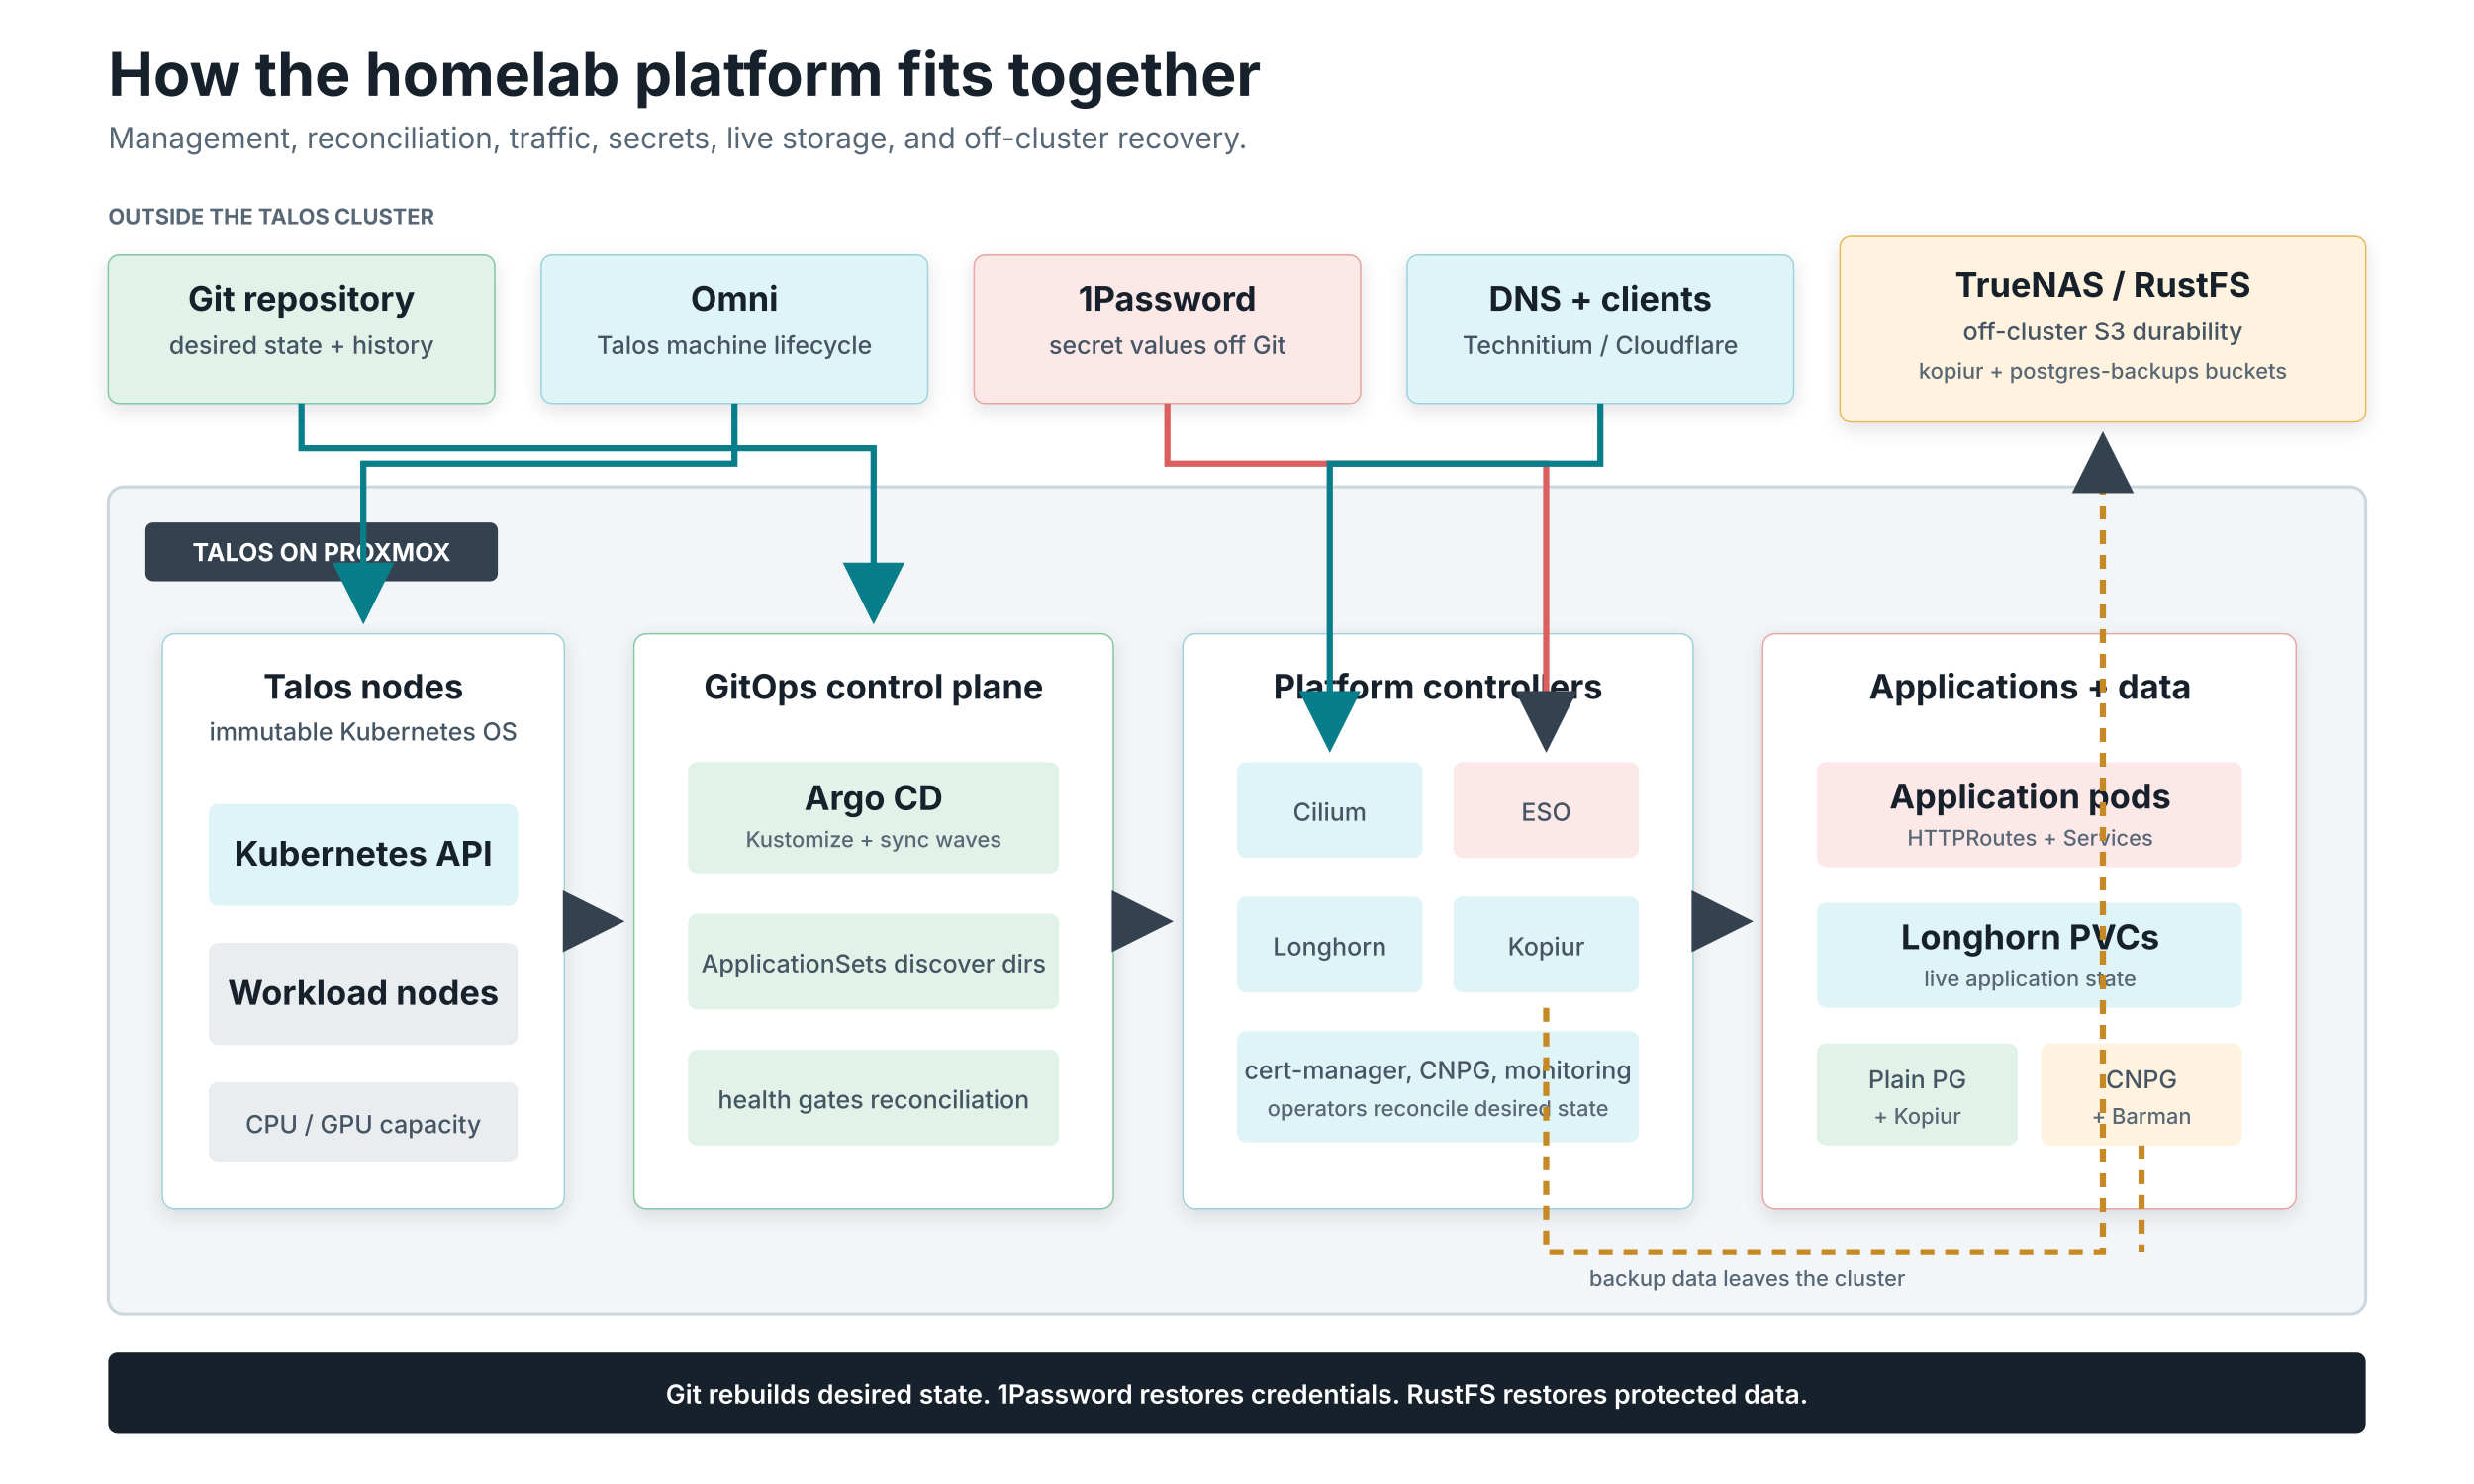
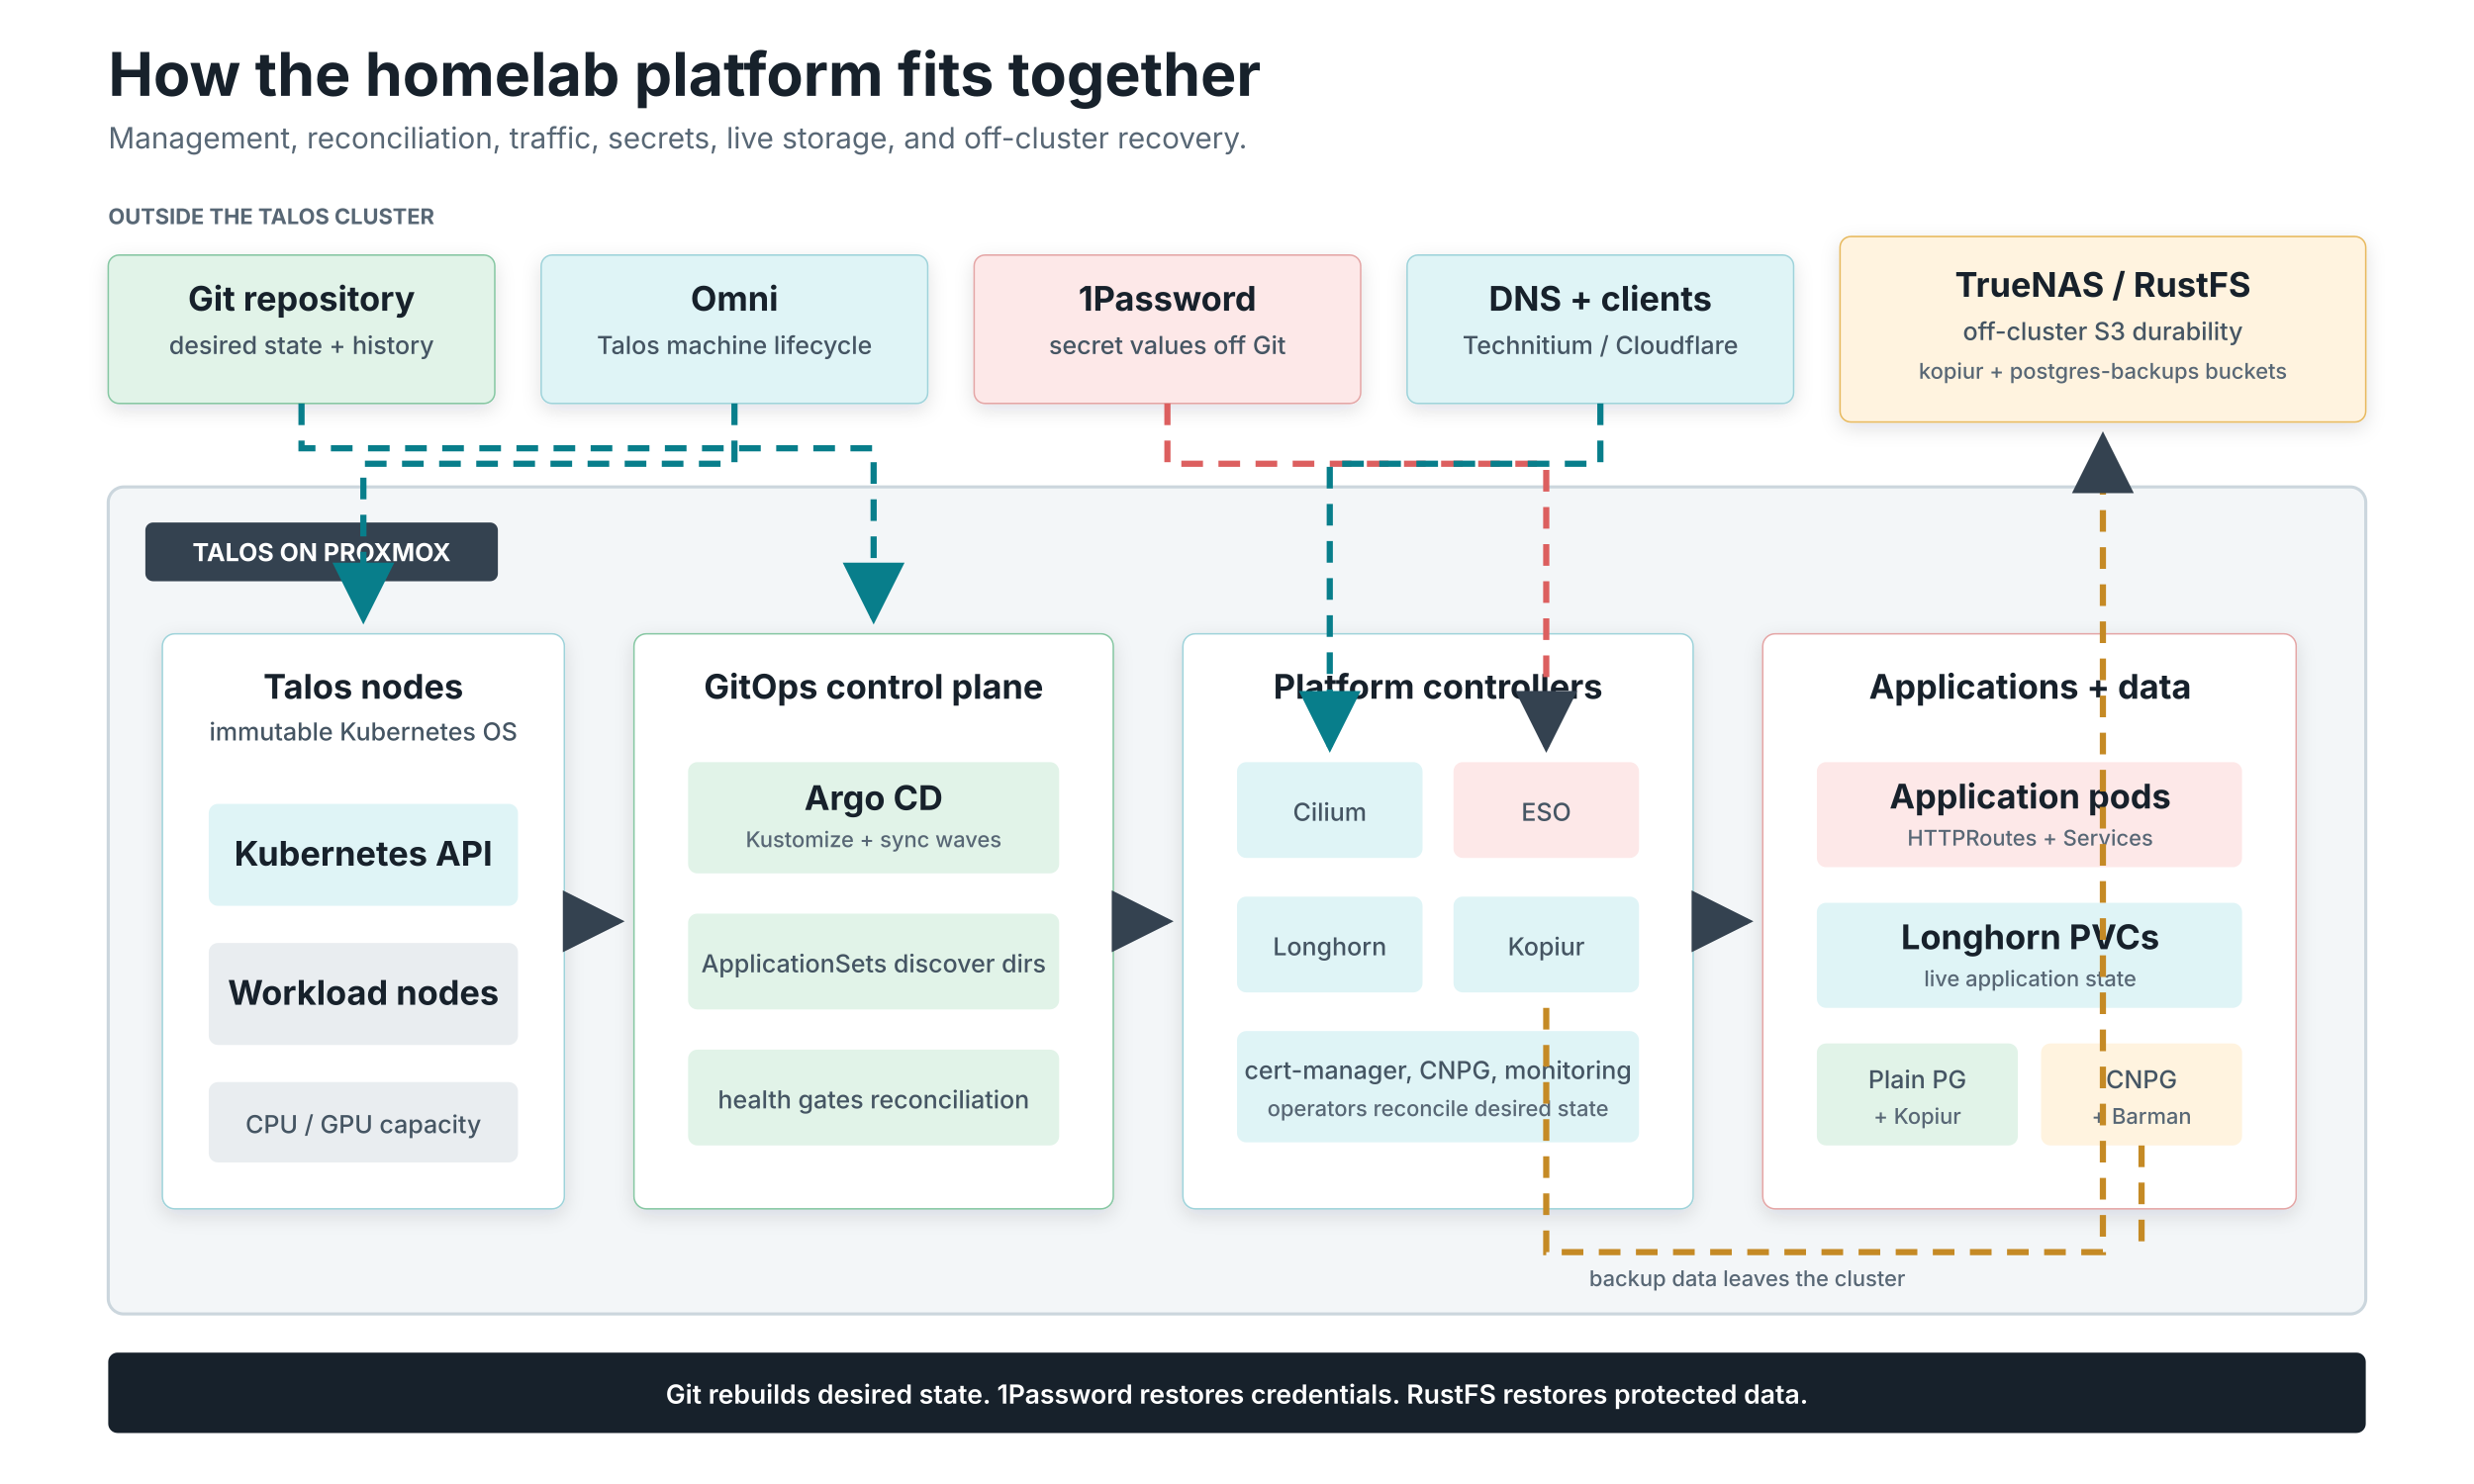
<svg xmlns="http://www.w3.org/2000/svg" width="1600" height="960" viewBox="0 0 1600 960" role="img" aria-labelledby="title desc">
  <defs>
    <filter id="s" x="-20%" y="-20%" width="140%" height="140%">
      <feDropShadow dx="0" dy="4" stdDeviation="6" flood-color="#17212b" flood-opacity="0.12" />
    </filter>
    <marker id="a" markerWidth="12" markerHeight="12" refX="10" refY="6" orient="auto">
      <path d="M1,1 L11,6 L1,11 Z" fill="#087e8b" />
    </marker>
    <marker id="ad" markerWidth="12" markerHeight="12" refX="10" refY="6" orient="auto">
      <path d="M1,1 L11,6 L1,11 Z" fill="#344250" />
    </marker>
    <style>
      .t{font:700 39px Inter,ui-sans-serif,system-ui,sans-serif;fill:#17212b}.st{font:400 19px Inter,ui-sans-serif,system-ui,sans-serif;fill:#586775}
      .h{font:700 22px Inter,ui-sans-serif,system-ui,sans-serif;fill:#17212b}.b{font:500 16px Inter,ui-sans-serif,system-ui,sans-serif;fill:#455563}
      .l{font:700 14px Inter,ui-sans-serif,system-ui,sans-serif}.sm{font:500 14px Inter,ui-sans-serif,system-ui,sans-serif;fill:#586775}
      .n{font:700 16px Inter,ui-sans-serif,system-ui,sans-serif;fill:#fff}
+       .flow{stroke-dasharray:14 10;animation:reveal .45s ease-out both var(--delay,0s),flow 1.1s linear infinite}
+       @keyframes reveal{from{opacity:0}to{opacity:1}}
+       @keyframes flow{to{stroke-dashoffset:-48}}
+       @media (prefers-reduced-motion:reduce){.flow{animation:none;stroke-dasharray:none}}
    </style>
  </defs>
  <rect width="1600" height="960" fill="#fff" />
  <text x="70" y="62" class="t">How the homelab platform fits together</text>
  <text x="70" y="96" class="st">Management, reconciliation, traffic, secrets, live storage, and off-cluster recovery.</text>
  <text x="70" y="145" class="l" fill="#586775">OUTSIDE THE TALOS CLUSTER</text>
  <rect x="70" y="165" width="250" height="96" rx="7" fill="#e1f3e8" stroke="#87c7a3" filter="url(#s)" />
  <text x="195" y="201" text-anchor="middle" class="h">Git repository</text>
  <text x="195" y="229" text-anchor="middle" class="b">desired state + history</text>
  <rect x="350" y="165" width="250" height="96" rx="7" fill="#dff4f6" stroke="#9fd3da" filter="url(#s)" />
  <text x="475" y="201" text-anchor="middle" class="h">Omni</text>
  <text x="475" y="229" text-anchor="middle" class="b">Talos machine lifecycle</text>
  <rect x="630" y="165" width="250" height="96" rx="7" fill="#fde8e8" stroke="#e4a6a6" filter="url(#s)" />
  <text x="755" y="201" text-anchor="middle" class="h">1Password</text>
  <text x="755" y="229" text-anchor="middle" class="b">secret values off Git</text>
  <rect x="910" y="165" width="250" height="96" rx="7" fill="#dff4f6" stroke="#9fd3da" filter="url(#s)" />
  <text x="1035" y="201" text-anchor="middle" class="h">DNS + clients</text>
  <text x="1035" y="229" text-anchor="middle" class="b">Technitium / Cloudflare</text>
  <rect x="1190" y="153" width="340" height="120" rx="7" fill="#fff3df" stroke="#e7b95e" filter="url(#s)" />
  <text x="1360" y="192" text-anchor="middle" class="h">TrueNAS / RustFS</text>
  <text x="1360" y="220" text-anchor="middle" class="b">off-cluster S3 durability</text>
  <text x="1360" y="245" text-anchor="middle" class="sm">kopiur + postgres-backups buckets</text>
  <rect x="70" y="315" width="1460" height="535" rx="10" fill="#f3f6f8" stroke="#cbd6dd" stroke-width="2" />
  <rect x="94" y="338" width="228" height="38" rx="5" fill="#344250" />
  <text x="208" y="363" text-anchor="middle" class="n">TALOS ON PROXMOX</text>
  <rect x="105" y="410" width="260" height="372" rx="8" fill="#fff" stroke="#9fd3da" filter="url(#s)" />
  <text x="235" y="452" text-anchor="middle" class="h">Talos nodes</text>
  <text x="235" y="479" text-anchor="middle" class="b">immutable Kubernetes OS</text>
  <rect x="135" y="520" width="200" height="66" rx="6" fill="#dff4f6" />
  <text x="235" y="560" text-anchor="middle" class="h">Kubernetes API</text>
  <rect x="135" y="610" width="200" height="66" rx="6" fill="#e9edf0" />
  <text x="235" y="650" text-anchor="middle" class="h">Workload nodes</text>
  <rect x="135" y="700" width="200" height="52" rx="6" fill="#e9edf0" />
  <text x="235" y="733" text-anchor="middle" class="b">CPU / GPU capacity</text>
  <rect x="410" y="410" width="310" height="372" rx="8" fill="#fff" stroke="#87c7a3" filter="url(#s)" />
  <text x="565" y="452" text-anchor="middle" class="h">GitOps control plane</text>
  <rect x="445" y="493" width="240" height="72" rx="6" fill="#e1f3e8" />
  <text x="565" y="524" text-anchor="middle" class="h">Argo CD</text>
  <text x="565" y="548" text-anchor="middle" class="sm">Kustomize + sync waves</text>
  <rect x="445" y="591" width="240" height="62" rx="6" fill="#e1f3e8" />
  <text x="565" y="629" text-anchor="middle" class="b">ApplicationSets discover dirs</text>
  <rect x="445" y="679" width="240" height="62" rx="6" fill="#e1f3e8" />
  <text x="565" y="717" text-anchor="middle" class="b">health gates reconciliation</text>
  <rect x="765" y="410" width="330" height="372" rx="8" fill="#fff" stroke="#9fd3da" filter="url(#s)" />
  <text x="930" y="452" text-anchor="middle" class="h">Platform controllers</text>
  <rect x="800" y="493" width="120" height="62" rx="6" fill="#dff4f6" />
  <text x="860" y="531" text-anchor="middle" class="b">Cilium</text>
  <rect x="940" y="493" width="120" height="62" rx="6" fill="#fde8e8" />
  <text x="1000" y="531" text-anchor="middle" class="b">ESO</text>
  <rect x="800" y="580" width="120" height="62" rx="6" fill="#dff4f6" />
  <text x="860" y="618" text-anchor="middle" class="b">Longhorn</text>
  <rect x="940" y="580" width="120" height="62" rx="6" fill="#dff4f6" />
  <text x="1000" y="618" text-anchor="middle" class="b">Kopiur</text>
  <rect x="800" y="667" width="260" height="72" rx="6" fill="#dff4f6" />
  <text x="930" y="698" text-anchor="middle" class="b">cert-manager, CNPG, monitoring</text>
  <text x="930" y="722" text-anchor="middle" class="sm">operators reconcile desired state</text>
  <rect x="1140" y="410" width="345" height="372" rx="8" fill="#fff" stroke="#e4a6a6" filter="url(#s)" />
  <text x="1313" y="452" text-anchor="middle" class="h">Applications + data</text>
  <rect x="1175" y="493" width="275" height="68" rx="6" fill="#fde8e8" />
  <text x="1313" y="523" text-anchor="middle" class="h">Application pods</text>
  <text x="1313" y="547" text-anchor="middle" class="sm">HTTPRoutes + Services</text>
  <rect x="1175" y="584" width="275" height="68" rx="6" fill="#dff4f6" />
  <text x="1313" y="614" text-anchor="middle" class="h">Longhorn PVCs</text>
  <text x="1313" y="638" text-anchor="middle" class="sm">live application state</text>
  <rect x="1175" y="675" width="130" height="66" rx="6" fill="#e1f3e8" />
  <text x="1240" y="704" text-anchor="middle" class="b">Plain PG</text>
  <text x="1240" y="727" text-anchor="middle" class="sm">+ Kopiur</text>
  <rect x="1320" y="675" width="130" height="66" rx="6" fill="#fff3df" />
  <text x="1385" y="704" text-anchor="middle" class="b">CNPG</text>
  <text x="1385" y="727" text-anchor="middle" class="sm">+ Barman</text>
-   <path d="M195 261 V290 H565 V400" fill="none" stroke="#087e8b" stroke-width="4" marker-end="url(#a)" />
-   <path d="M475 261 V300 H235 V400" fill="none" stroke="#087e8b" stroke-width="4" marker-end="url(#a)" />
-   <path d="M755 261 V300 H1000 V483" fill="none" stroke="#dc5f5f" stroke-width="4" marker-end="url(#ad)" />
-   <path d="M1035 261 V300 H860 V483" fill="none" stroke="#087e8b" stroke-width="4" marker-end="url(#a)" />
-   <path d="M365 596 H400" fill="none" stroke="#344250" stroke-width="4" marker-end="url(#ad)" />
-   <path d="M720 596 H755" fill="none" stroke="#344250" stroke-width="4" marker-end="url(#ad)" />
-   <path d="M1095 596 H1130" fill="none" stroke="#344250" stroke-width="4" marker-end="url(#ad)" />
-   <path d="M1000 652 V810 H1360 V283" fill="none" stroke="#c58a25" stroke-width="4" stroke-dasharray="9 7" marker-end="url(#ad)" />
-   <path d="M1385 741 V810" fill="none" stroke="#c58a25" stroke-width="4" stroke-dasharray="9 7" />
+   <path class="flow" style="--delay:.15s" d="M195 261 V290 H565 V400" fill="none" stroke="#087e8b" stroke-width="4" marker-end="url(#a)" />
+   <path class="flow" style="--delay:.4s" d="M475 261 V300 H235 V400" fill="none" stroke="#087e8b" stroke-width="4" marker-end="url(#a)" />
+   <path class="flow" style="--delay:.65s" d="M755 261 V300 H1000 V483" fill="none" stroke="#dc5f5f" stroke-width="4" marker-end="url(#ad)" />
+   <path class="flow" style="--delay:.9s" d="M1035 261 V300 H860 V483" fill="none" stroke="#087e8b" stroke-width="4" marker-end="url(#a)" />
+   <path class="flow" style="--delay:1.15s" d="M365 596 H400" fill="none" stroke="#344250" stroke-width="4" marker-end="url(#ad)" />
+   <path class="flow" style="--delay:1.35s" d="M720 596 H755" fill="none" stroke="#344250" stroke-width="4" marker-end="url(#ad)" />
+   <path class="flow" style="--delay:1.55s" d="M1095 596 H1130" fill="none" stroke="#344250" stroke-width="4" marker-end="url(#ad)" />
+   <path class="flow" style="--delay:1.8s" d="M1000 652 V810 H1360 V283" fill="none" stroke="#c58a25" stroke-width="4" marker-end="url(#ad)" />
+   <path class="flow" style="--delay:2s" d="M1385 741 V810" fill="none" stroke="#c58a25" stroke-width="4" />
  <text x="1130" y="832" text-anchor="middle" class="sm">backup data leaves the cluster</text>
  <rect x="70" y="875" width="1460" height="52" rx="6" fill="#17212b" />
  <text x="800" y="908" text-anchor="middle" style="font:600 17px Inter,ui-sans-serif,system-ui,sans-serif;fill:#fff">Git rebuilds desired state. 1Password restores credentials. RustFS restores protected data.</text>
</svg>
